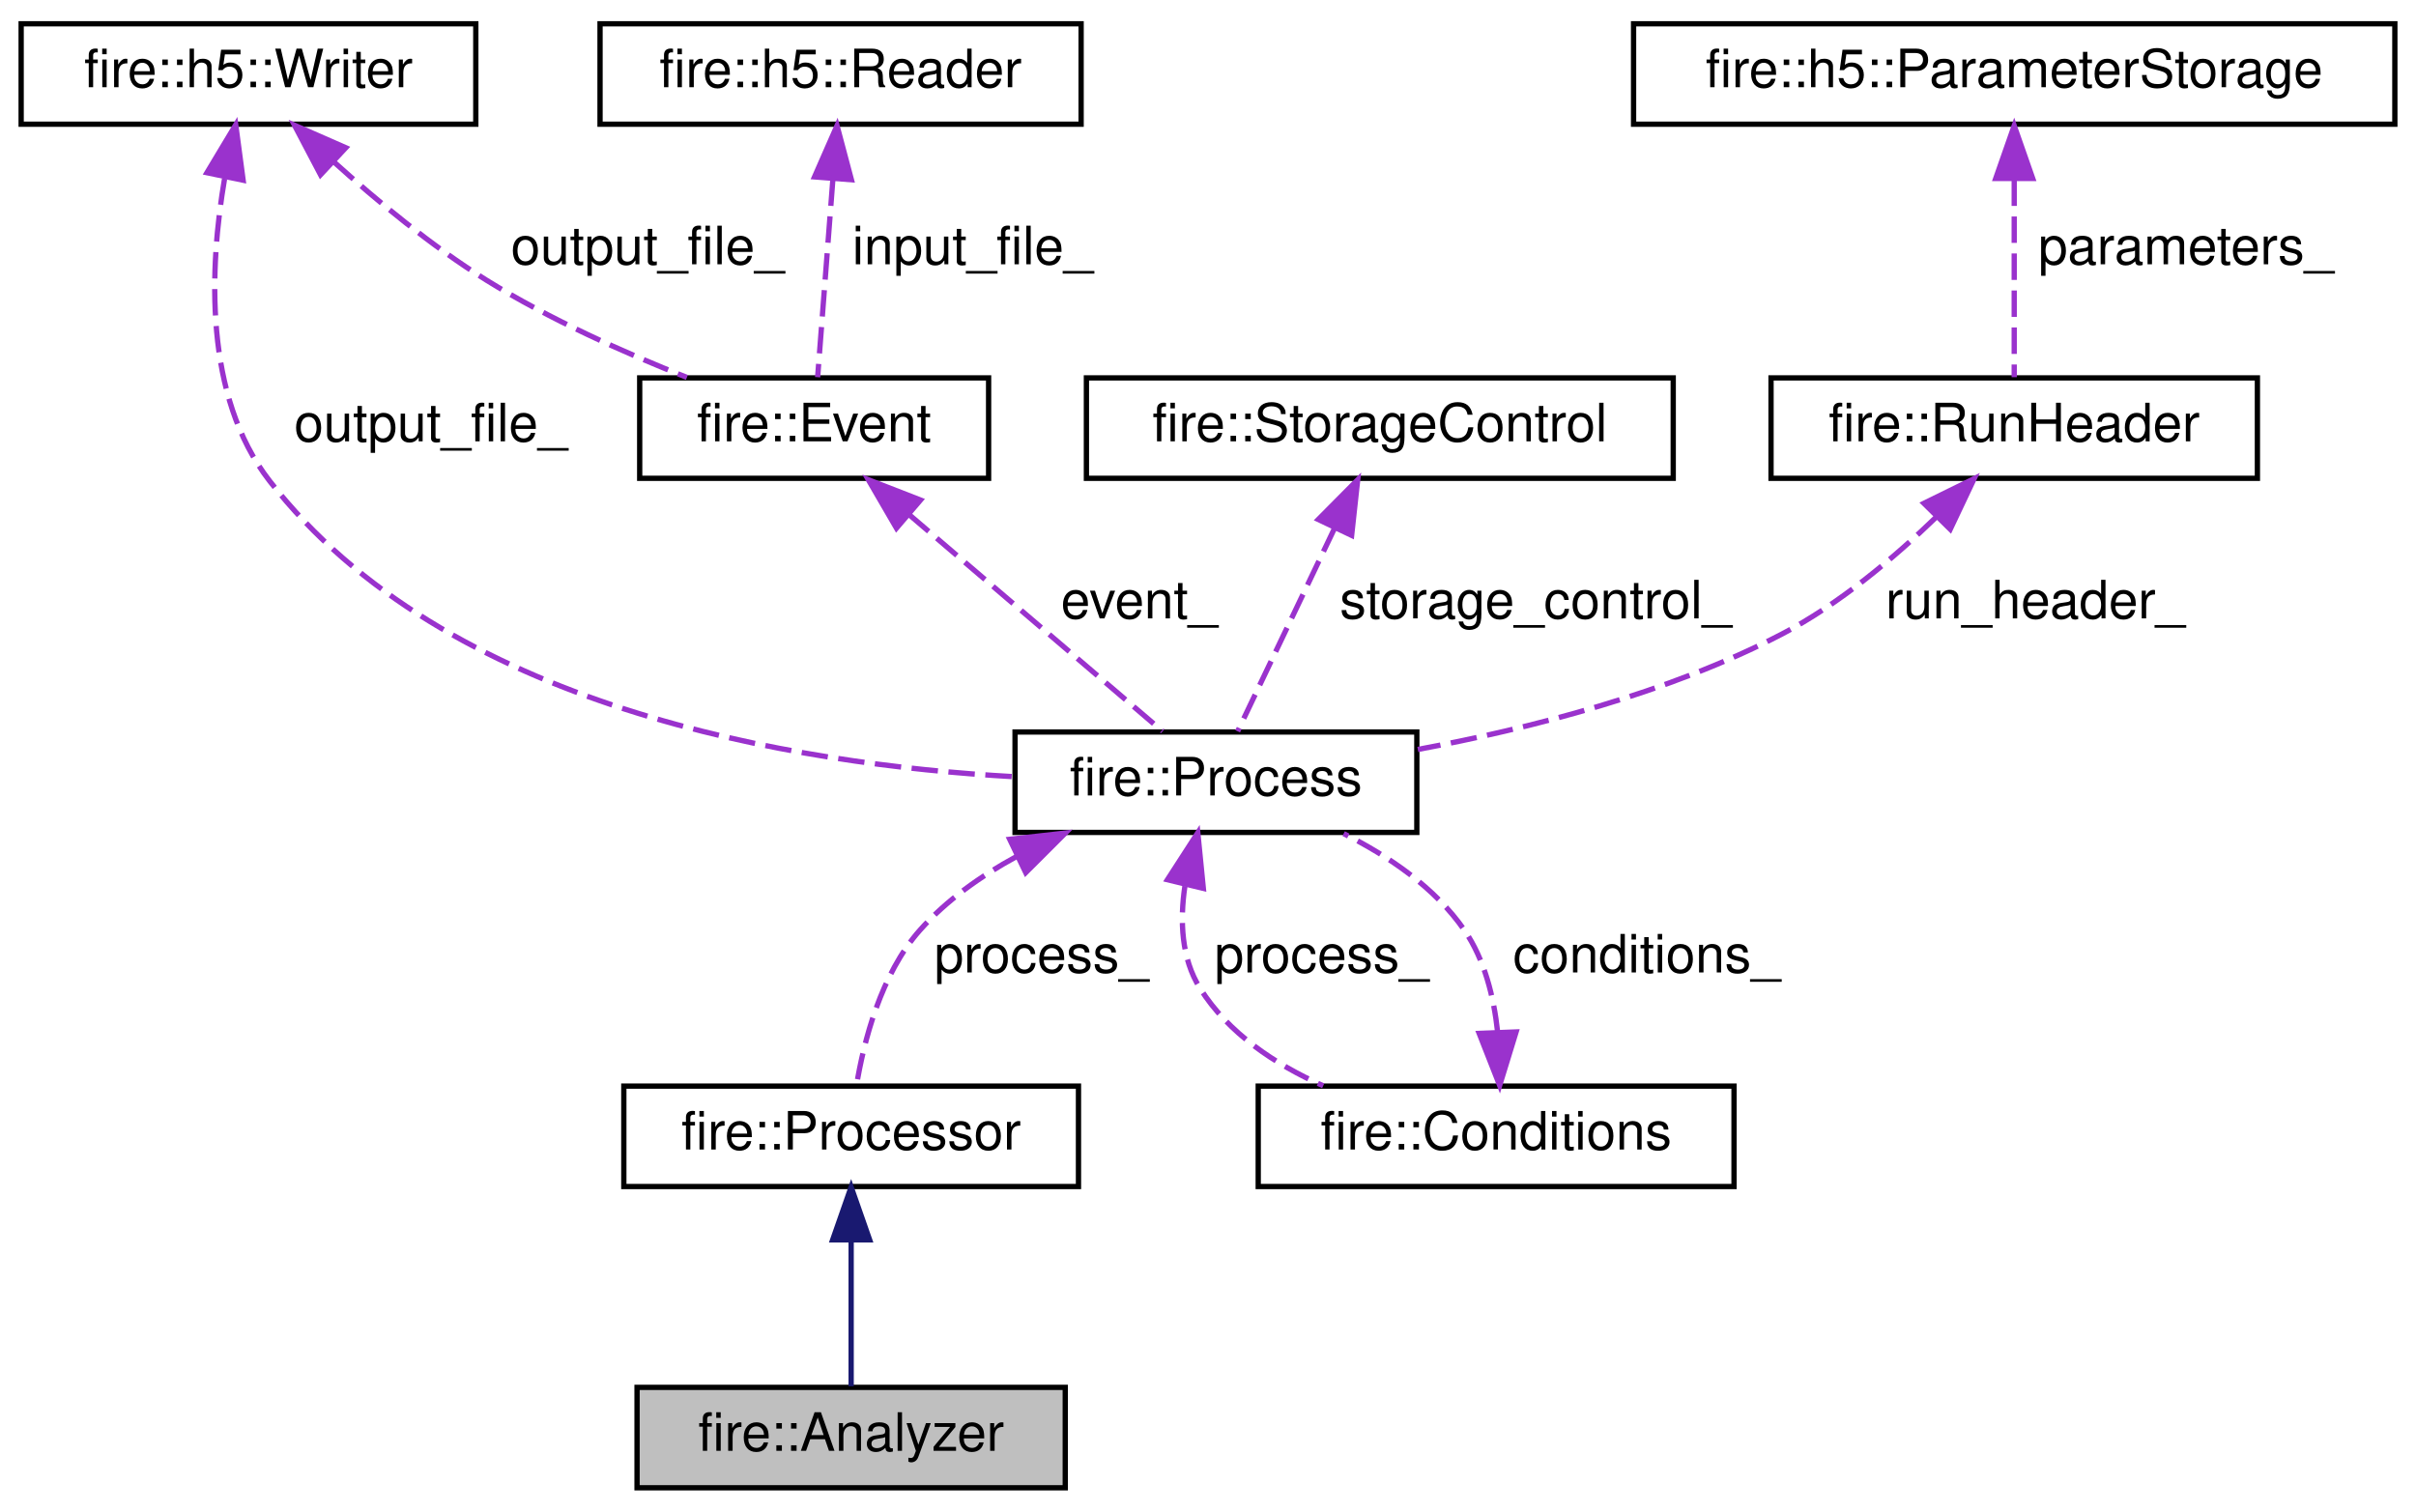
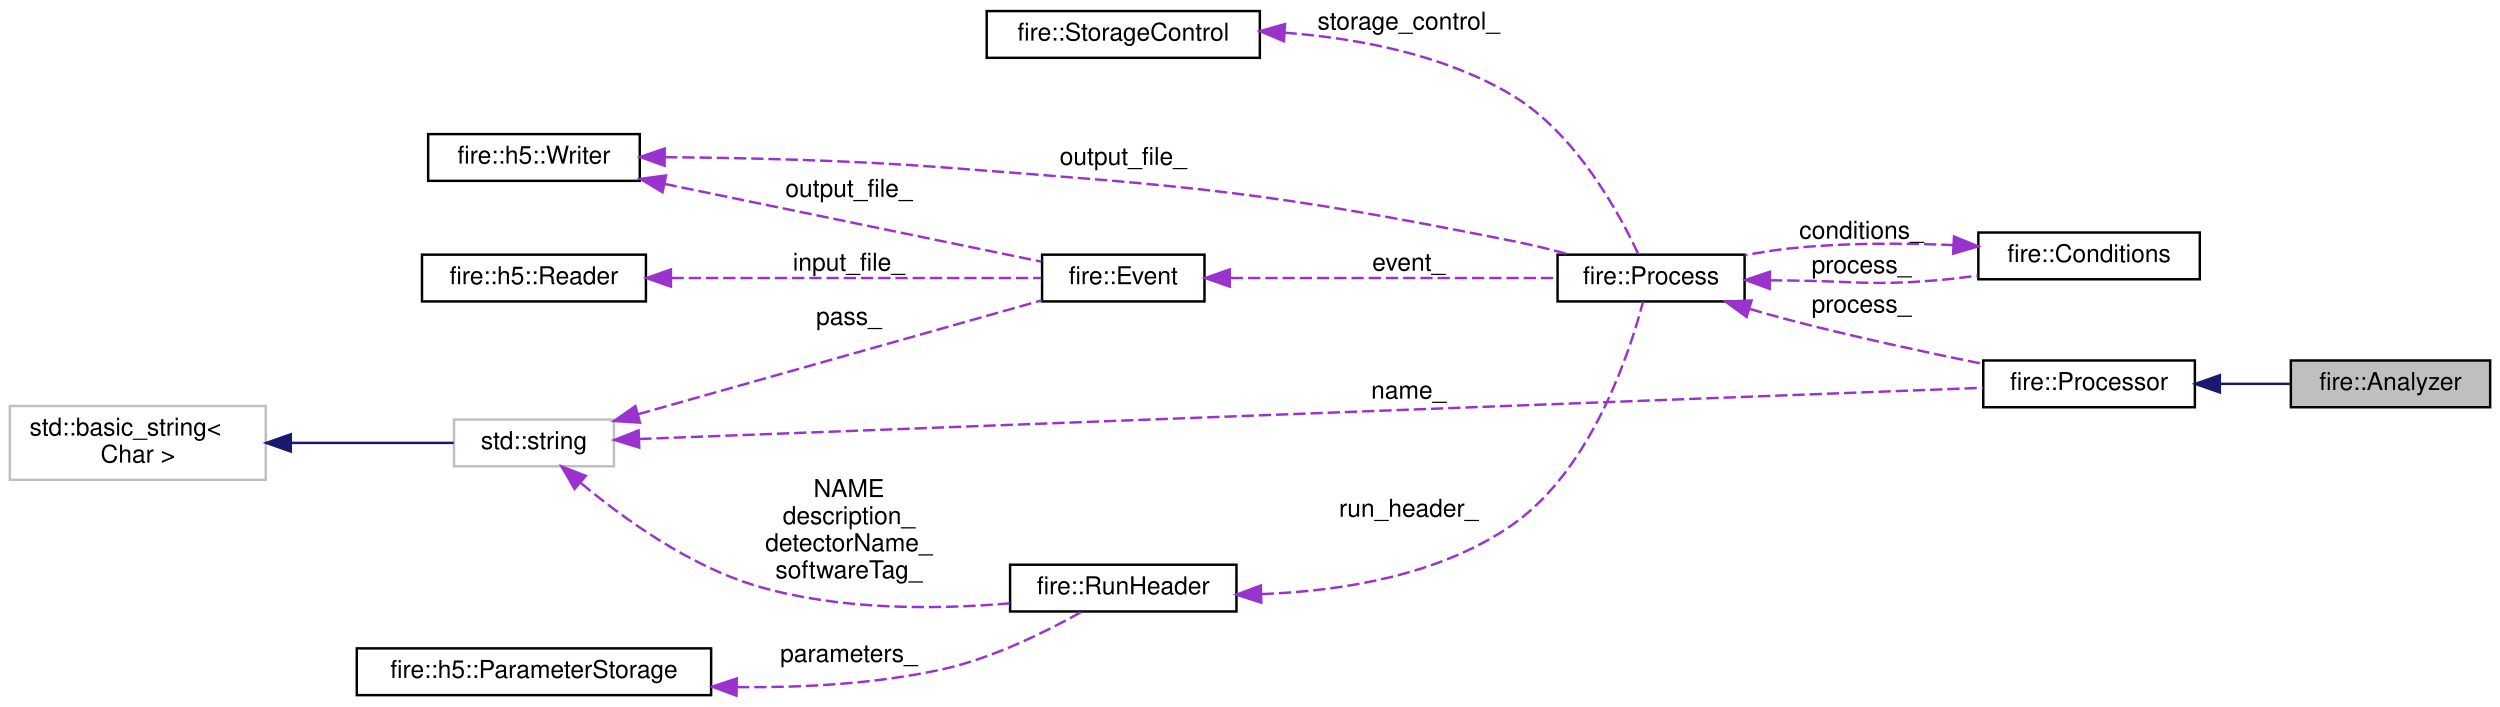
- <svg xmlns="http://www.w3.org/2000/svg" xmlns:xlink="http://www.w3.org/1999/xlink" width="457pt" height="286pt" viewBox="0.00 0.00 457.00 286.00">
-   <g id="graph0" class="graph" transform="scale(1 1) rotate(0) translate(4 282)">
+ <svg xmlns="http://www.w3.org/2000/svg" xmlns:xlink="http://www.w3.org/1999/xlink" width="1016pt" height="287pt" viewBox="0.00 0.00 1016.00 287.00">
+   <g id="graph0" class="graph" transform="scale(1 1) rotate(0) translate(4 283)">
    <g id="node1" class="node">
      <g id="a_node1">
        <a xlink:title="Base class for a module which does not produce a data product.">
-           <polygon fill="#bfbfbf" stroke="black" points="116.5,-0.5 116.5,-19.5 197.5,-19.5 197.5,-0.5 116.5,-0.5" />
-           <text text-anchor="middle" x="157" y="-7.5" font-family="Helvetica,sans-Serif" font-size="10.00">fire::Analyzer</text>
+           <polygon fill="#bfbfbf" stroke="black" points="927,-117.5 927,-136.5 1008,-136.5 1008,-117.5 927,-117.5" />
+           <text text-anchor="middle" x="967.5" y="-124.5" font-family="Helvetica,sans-Serif" font-size="10.00">fire::Analyzer</text>
        </a>
      </g>
    </g>
    <g id="node2" class="node">
      <g id="a_node2">
        <a xlink:href="classfire_1_1Processor.html" target="_top" xlink:title="Base class for all event processing components.">
-           <polygon fill="none" stroke="black" points="114,-57.5 114,-76.5 200,-76.5 200,-57.5 114,-57.5" />
-           <text text-anchor="middle" x="157" y="-64.5" font-family="Helvetica,sans-Serif" font-size="10.00">fire::Processor</text>
+           <polygon fill="none" stroke="black" points="802,-117.5 802,-136.5 888,-136.5 888,-117.5 802,-117.5" />
+           <text text-anchor="middle" x="845" y="-124.5" font-family="Helvetica,sans-Serif" font-size="10.00">fire::Processor</text>
        </a>
      </g>
    </g>
    <g id="edge1" class="edge">
-       <path fill="none" stroke="midnightblue" d="M157,-47.12C157,-37.82 157,-27.06 157,-19.71" />
-       <polygon fill="midnightblue" stroke="midnightblue" points="153.5,-47.41 157,-57.41 160.5,-47.41 153.5,-47.41" />
+       <path fill="none" stroke="midnightblue" d="M898.29,-127C907.78,-127 917.54,-127 926.61,-127" />
+       <polygon fill="midnightblue" stroke="midnightblue" points="898.15,-123.5 888.15,-127 898.15,-130.5 898.15,-123.5" />
    </g>
    <g id="node3" class="node">
      <g id="a_node3">
-         <a xlink:href="classfire_1_1Process.html" target="_top" xlink:title=" ">
-           <polygon fill="none" stroke="black" points="188,-124.5 188,-143.5 264,-143.5 264,-124.5 188,-124.5" />
-           <text text-anchor="middle" x="226" y="-131.5" font-family="Helvetica,sans-Serif" font-size="10.00">fire::Process</text>
+         <a xlink:title=" ">
+           <polygon fill="none" stroke="#bfbfbf" points="180.5,-93.5 180.5,-112.5 245.5,-112.5 245.5,-93.5 180.5,-93.5" />
+           <text text-anchor="middle" x="213" y="-100.5" font-family="Helvetica,sans-Serif" font-size="10.00">std::string</text>
        </a>
      </g>
    </g>
    <g id="edge2" class="edge">
-       <path fill="none" stroke="#9a32cd" stroke-dasharray="5,2" d="M188.25,-119.92C181.5,-116.25 175.02,-111.66 170,-106 162.6,-97.65 159.37,-84.9 157.99,-76.5" />
-       <polygon fill="#9a32cd" stroke="#9a32cd" points="186.99,-123.2 197.52,-124.38 190.02,-116.89 186.99,-123.2" />
-       <text text-anchor="middle" x="193" y="-98" font-family="Helvetica,sans-Serif" font-size="10.00"> process_</text>
+       <path fill="none" stroke="#9a32cd" stroke-dasharray="5,2" d="M255.77,-104.59C370.09,-108.95 687.14,-121.02 801.87,-125.4" />
+       <polygon fill="#9a32cd" stroke="#9a32cd" points="255.8,-101.09 245.67,-104.21 255.53,-108.08 255.8,-101.09" />
+       <text text-anchor="middle" x="568.5" y="-121" font-family="Helvetica,sans-Serif" font-size="10.00"> name_</text>
+     </g>
+     <g id="node9" class="node">
+       <g id="a_node9">
+         <a xlink:href="classfire_1_1Event.html" target="_top" xlink:title="Event class for interfacing with processors.">
+           <polygon fill="none" stroke="black" points="419.5,-160.5 419.5,-179.5 485.5,-179.5 485.5,-160.5 419.5,-160.5" />
+           <text text-anchor="middle" x="452.5" y="-167.5" font-family="Helvetica,sans-Serif" font-size="10.00">fire::Event</text>
+         </a>
+       </g>
+     </g>
+     <g id="edge12" class="edge">
+       <path fill="none" stroke="#9a32cd" stroke-dasharray="5,2" d="M255.33,-114.66C302.01,-127.83 376.99,-148.98 419.45,-160.96" />
+       <polygon fill="#9a32cd" stroke="#9a32cd" points="256.11,-111.24 245.54,-111.9 254.21,-117.98 256.11,-111.24" />
+       <text text-anchor="middle" x="341" y="-151" font-family="Helvetica,sans-Serif" font-size="10.00"> pass_</text>
+     </g>
+     <g id="node11" class="node">
+       <g id="a_node11">
+         <a xlink:href="classfire_1_1RunHeader.html" target="_top" xlink:title="Container for run parameters.">
+           <polygon fill="none" stroke="black" points="406.5,-34.5 406.5,-53.5 498.5,-53.5 498.5,-34.5 406.5,-34.5" />
+           <text text-anchor="middle" x="452.5" y="-41.5" font-family="Helvetica,sans-Serif" font-size="10.00">fire::RunHeader</text>
+         </a>
+       </g>
+     </g>
+     <g id="edge14" class="edge">
+       <path fill="none" stroke="#9a32cd" stroke-dasharray="5,2" d="M232.13,-86.65C249.07,-72.54 275.78,-53.19 303,-45 336.58,-34.9 376.39,-35.25 406.34,-37.8" />
+       <polygon fill="#9a32cd" stroke="#9a32cd" points="229.51,-84.28 224.21,-93.46 234.07,-89.59 229.51,-84.28" />
+       <text text-anchor="middle" x="341" y="-81" font-family="Helvetica,sans-Serif" font-size="10.00"> NAME</text>
+       <text text-anchor="middle" x="341" y="-70" font-family="Helvetica,sans-Serif" font-size="10.00">description_</text>
+       <text text-anchor="middle" x="341" y="-59" font-family="Helvetica,sans-Serif" font-size="10.00">detectorName_</text>
+       <text text-anchor="middle" x="341" y="-48" font-family="Helvetica,sans-Serif" font-size="10.00">softwareTag_</text>
+     </g>
+     <g id="node4" class="node">
+       <g id="a_node4">
+         <a xlink:title=" ">
+           <polygon fill="none" stroke="#bfbfbf" points="0,-88 0,-118 104,-118 104,-88 0,-88" />
+           <text text-anchor="start" x="8" y="-106" font-family="Helvetica,sans-Serif" font-size="10.00">std::basic_string&lt;</text>
+           <text text-anchor="middle" x="52" y="-95" font-family="Helvetica,sans-Serif" font-size="10.00"> Char &gt;</text>
+         </a>
+       </g>
+     </g>
+     <g id="edge3" class="edge">
+       <path fill="none" stroke="midnightblue" d="M114.37,-103C136.91,-103 161.5,-103 180.37,-103" />
+       <polygon fill="midnightblue" stroke="midnightblue" points="114.18,-99.5 104.18,-103 114.18,-106.5 114.18,-99.5" />
+     </g>
+     <g id="node5" class="node">
+       <g id="a_node5">
+         <a xlink:href="classfire_1_1Process.html" target="_top" xlink:title=" ">
+           <polygon fill="none" stroke="black" points="629,-160.5 629,-179.5 705,-179.5 705,-160.5 629,-160.5" />
+           <text text-anchor="middle" x="667" y="-167.5" font-family="Helvetica,sans-Serif" font-size="10.00">fire::Process</text>
+         </a>
+       </g>
+     </g>
+     <g id="edge4" class="edge">
+       <path fill="none" stroke="#9a32cd" stroke-dasharray="5,2" d="M707.23,-157.41C712.51,-155.85 717.87,-154.34 723,-153 748.98,-146.21 778.44,-139.85 801.79,-135.12" />
+       <polygon fill="#9a32cd" stroke="#9a32cd" points="705.82,-154.18 697.26,-160.43 707.85,-160.88 705.82,-154.18" />
+       <text text-anchor="middle" x="752.5" y="-156" font-family="Helvetica,sans-Serif" font-size="10.00"> process_</text>
+     </g>
+     <g id="node8" class="node">
+       <g id="a_node8">
+         <a xlink:href="classfire_1_1Conditions.html" target="_top" xlink:title="Container and cache for conditions and conditions providers.">
+           <polygon fill="none" stroke="black" points="800,-169.5 800,-188.5 890,-188.5 890,-169.5 800,-169.5" />
+           <text text-anchor="middle" x="845" y="-176.5" font-family="Helvetica,sans-Serif" font-size="10.00">fire::Conditions</text>
+         </a>
+       </g>
+     </g>
+     <g id="edge8" class="edge">
+       <path fill="none" stroke="#9a32cd" stroke-dasharray="5,2" d="M715.33,-169.08C717.92,-169.05 720.49,-169.02 723,-169 749.22,-168.76 755.86,-166.91 782,-169 787.76,-169.46 793.79,-170.16 799.74,-170.98" />
+       <polygon fill="#9a32cd" stroke="#9a32cd" points="715.22,-165.59 705.28,-169.23 715.33,-172.58 715.22,-165.59" />
+       <text text-anchor="middle" x="752.5" y="-172" font-family="Helvetica,sans-Serif" font-size="10.00"> process_</text>
    </g>
    <g id="node6" class="node">
      <g id="a_node6">
-         <a xlink:href="classfire_1_1Conditions.html" target="_top" xlink:title="Container and cache for conditions and conditions providers.">
-           <polygon fill="none" stroke="black" points="234,-57.5 234,-76.5 324,-76.5 324,-57.5 234,-57.5" />
-           <text text-anchor="middle" x="279" y="-64.5" font-family="Helvetica,sans-Serif" font-size="10.00">fire::Conditions</text>
+         <a xlink:href="classfire_1_1h5_1_1Writer.html" target="_top" xlink:title="Write the fire DataSets into a deterministic structure in the output HDF5 data file.">
+           <polygon fill="none" stroke="black" points="170,-209.5 170,-228.5 256,-228.5 256,-209.5 170,-209.5" />
+           <text text-anchor="middle" x="213" y="-216.5" font-family="Helvetica,sans-Serif" font-size="10.00">fire::h5::Writer</text>
+         </a>
+       </g>
+     </g>
+     <g id="edge5" class="edge">
+       <path fill="none" stroke="#9a32cd" stroke-dasharray="5,2" d="M266.28,-219.12C298.76,-218.86 341.36,-217.88 379,-215 482.67,-207.06 509.05,-205.39 611,-185 618.47,-183.51 626.43,-181.55 633.89,-179.55" />
+       <polygon fill="#9a32cd" stroke="#9a32cd" points="266.09,-215.63 256.11,-219.19 266.13,-222.63 266.09,-215.63" />
+       <text text-anchor="middle" x="452.5" y="-216" font-family="Helvetica,sans-Serif" font-size="10.00"> output_file_</text>
+     </g>
+     <g id="edge11" class="edge">
+       <path fill="none" stroke="#9a32cd" stroke-dasharray="5,2" d="M266.12,-208.25C312.83,-198.61 379.87,-184.78 419.23,-176.66" />
+       <polygon fill="#9a32cd" stroke="#9a32cd" points="265.27,-204.85 256.19,-210.3 266.69,-211.7 265.27,-204.85" />
+       <text text-anchor="middle" x="341" y="-203" font-family="Helvetica,sans-Serif" font-size="10.00"> output_file_</text>
+     </g>
+     <g id="node7" class="node">
+       <g id="a_node7">
+         <a xlink:href="classfire_1_1StorageControl.html" target="_top" xlink:title="Isolation of voting system deciding if events should be kept.">
+           <polygon fill="none" stroke="black" points="397,-259.5 397,-278.5 508,-278.5 508,-259.5 397,-259.5" />
+           <text text-anchor="middle" x="452.5" y="-266.5" font-family="Helvetica,sans-Serif" font-size="10.00">fire::StorageControl</text>
        </a>
      </g>
    </g>
    <g id="edge6" class="edge">
-       <path fill="none" stroke="#9a32cd" stroke-dasharray="5,2" d="M220.13,-114.34C219.16,-107.8 219.44,-100.67 223,-95 228.34,-86.5 237.19,-80.61 246.29,-76.56" />
-       <polygon fill="#9a32cd" stroke="#9a32cd" points="216.82,-115.55 222.57,-124.45 223.62,-113.91 216.82,-115.55" />
-       <text text-anchor="middle" x="246" y="-98" font-family="Helvetica,sans-Serif" font-size="10.00"> process_</text>
+       <path fill="none" stroke="#9a32cd" stroke-dasharray="5,2" d="M518.03,-269.72C548.14,-267.42 583.34,-260.75 611,-244 636.74,-228.41 654.34,-195.81 661.87,-179.59" />
+       <polygon fill="#9a32cd" stroke="#9a32cd" points="517.79,-266.23 508.03,-270.34 518.23,-273.22 517.79,-266.23" />
+       <text text-anchor="middle" x="568.5" y="-271" font-family="Helvetica,sans-Serif" font-size="10.00"> storage_control_</text>
    </g>
-     <g id="node4" class="node">
-       <g id="a_node4">
-         <a xlink:href="classfire_1_1h5_1_1Writer.html" target="_top" xlink:title="A HighFive::File specialized to fire's usecase.">
-           <polygon fill="none" stroke="black" points="0,-258.5 0,-277.5 86,-277.5 86,-258.5 0,-258.5" />
-           <text text-anchor="middle" x="43" y="-265.5" font-family="Helvetica,sans-Serif" font-size="10.00">fire::h5::Writer</text>
-         </a>
-       </g>
-     </g>
-     <g id="edge3" class="edge">
-       <path fill="none" stroke="#9a32cd" stroke-dasharray="5,2" d="M38.48,-248.2C35.62,-231.43 34.49,-207.11 47,-191 80.24,-148.17 145.96,-137.37 187.85,-135.04" />
-       <polygon fill="#9a32cd" stroke="#9a32cd" points="35.14,-249.32 40.59,-258.4 41.99,-247.9 35.14,-249.32" />
-       <text text-anchor="middle" x="77.5" y="-198.5" font-family="Helvetica,sans-Serif" font-size="10.00"> output_file_</text>
-     </g>
-     <g id="node7" class="node">
-       <g id="a_node7">
-         <a xlink:href="classfire_1_1Event.html" target="_top" xlink:title="Event class for interfacing with processors.">
-           <polygon fill="none" stroke="black" points="117,-191.5 117,-210.5 183,-210.5 183,-191.5 117,-191.5" />
-           <text text-anchor="middle" x="150" y="-198.5" font-family="Helvetica,sans-Serif" font-size="10.00">fire::Event</text>
-         </a>
-       </g>
+     <g id="edge7" class="edge">
+       <path fill="none" stroke="#9a32cd" stroke-dasharray="5,2" d="M789.91,-183.38C768.96,-184.29 744.81,-184.35 723,-182 717.17,-181.37 711.05,-180.38 705.1,-179.23" />
+       <polygon fill="#9a32cd" stroke="#9a32cd" points="790.1,-186.88 799.92,-182.88 789.75,-179.89 790.1,-186.88" />
+       <text text-anchor="middle" x="752.5" y="-186" font-family="Helvetica,sans-Serif" font-size="10.00"> conditions_</text>
    </g>
    <g id="edge9" class="edge">
-       <path fill="none" stroke="#9a32cd" stroke-dasharray="5,2" d="M59.09,-251.42C67.3,-244.01 77.71,-235.4 88,-229 99.87,-221.63 114.1,-215.27 125.93,-210.59" />
-       <polygon fill="#9a32cd" stroke="#9a32cd" points="56.63,-248.93 51.7,-258.31 61.41,-254.05 56.63,-248.93" />
-       <text text-anchor="middle" x="118.5" y="-232" font-family="Helvetica,sans-Serif" font-size="10.00"> output_file_</text>
+       <path fill="none" stroke="#9a32cd" stroke-dasharray="5,2" d="M496.22,-170C535.04,-170 591.75,-170 628.76,-170" />
+       <polygon fill="#9a32cd" stroke="#9a32cd" points="495.77,-166.5 485.77,-170 495.77,-173.5 495.77,-166.5" />
+       <text text-anchor="middle" x="568.5" y="-173" font-family="Helvetica,sans-Serif" font-size="10.00"> event_</text>
    </g>
-     <g id="node5" class="node">
-       <g id="a_node5">
-         <a xlink:href="classfire_1_1StorageControl.html" target="_top" xlink:title="Isolation of voting system deciding if events should be kept.">
-           <polygon fill="none" stroke="black" points="201.5,-191.5 201.5,-210.5 312.5,-210.5 312.5,-191.5 201.5,-191.5" />
-           <text text-anchor="middle" x="257" y="-198.5" font-family="Helvetica,sans-Serif" font-size="10.00">fire::StorageControl</text>
-         </a>
-       </g>
-     </g>
-     <g id="edge4" class="edge">
-       <path fill="none" stroke="#9a32cd" stroke-dasharray="5,2" d="M248.49,-182.16C242.51,-169.63 234.78,-153.41 230.11,-143.63" />
-       <polygon fill="#9a32cd" stroke="#9a32cd" points="245.36,-183.71 252.82,-191.23 251.67,-180.7 245.36,-183.71" />
-       <text text-anchor="middle" x="286.5" y="-165" font-family="Helvetica,sans-Serif" font-size="10.00"> storage_control_</text>
-     </g>
-     <g id="edge5" class="edge">
-       <path fill="none" stroke="#9a32cd" stroke-dasharray="5,2" d="M279.28,-86.77C278.57,-93.33 276.83,-100.43 273,-106 267.45,-114.06 258.65,-120.03 250.16,-124.27" />
-       <polygon fill="#9a32cd" stroke="#9a32cd" points="282.78,-86.75 279.67,-76.62 275.79,-86.48 282.78,-86.75" />
-       <text text-anchor="middle" x="307.5" y="-98" font-family="Helvetica,sans-Serif" font-size="10.00"> conditions_</text>
-     </g>
-     <g id="edge7" class="edge">
-       <path fill="none" stroke="#9a32cd" stroke-dasharray="5,2" d="M167.87,-184.71C182.85,-171.91 203.68,-154.09 215.91,-143.63" />
-       <polygon fill="#9a32cd" stroke="#9a32cd" points="165.57,-182.07 160.25,-191.23 170.12,-187.39 165.57,-182.07" />
-       <text text-anchor="middle" x="211.5" y="-165" font-family="Helvetica,sans-Serif" font-size="10.00"> event_</text>
-     </g>
-     <g id="node8" class="node">
-       <g id="a_node8">
-         <a xlink:href="classfire_1_1h5_1_1Reader.html" target="_top" xlink:title="A HighFive::File specialized to fire's usecase.">
-           <polygon fill="none" stroke="black" points="109.5,-258.5 109.5,-277.5 200.5,-277.5 200.5,-258.5 109.5,-258.5" />
-           <text text-anchor="middle" x="155" y="-265.5" font-family="Helvetica,sans-Serif" font-size="10.00">fire::h5::Reader</text>
-         </a>
-       </g>
-     </g>
-     <g id="edge8" class="edge">
-       <path fill="none" stroke="#9a32cd" stroke-dasharray="5,2" d="M153.54,-248.04C152.59,-235.67 151.39,-220.12 150.66,-210.63" />
-       <polygon fill="#9a32cd" stroke="#9a32cd" points="150.07,-248.53 154.33,-258.23 157.05,-247.99 150.07,-248.53" />
-       <text text-anchor="middle" x="180" y="-232" font-family="Helvetica,sans-Serif" font-size="10.00"> input_file_</text>
-     </g>
-     <g id="node9" class="node">
-       <g id="a_node9">
-         <a xlink:href="classfire_1_1RunHeader.html" target="_top" xlink:title="Container for run parameters.">
-           <polygon fill="none" stroke="black" points="331,-191.5 331,-210.5 423,-210.5 423,-191.5 331,-191.5" />
-           <text text-anchor="middle" x="377" y="-198.5" font-family="Helvetica,sans-Serif" font-size="10.00">fire::RunHeader</text>
+     <g id="node10" class="node">
+       <g id="a_node10">
+         <a xlink:href="classfire_1_1h5_1_1Reader.html" target="_top" xlink:title="Reading a file generated by fire.">
+           <polygon fill="none" stroke="black" points="167.5,-160.5 167.5,-179.5 258.5,-179.5 258.5,-160.5 167.5,-160.5" />
+           <text text-anchor="middle" x="213" y="-167.5" font-family="Helvetica,sans-Serif" font-size="10.00">fire::h5::Reader</text>
        </a>
      </g>
    </g>
    <g id="edge10" class="edge">
-       <path fill="none" stroke="#9a32cd" stroke-dasharray="5,2" d="M362.33,-184.24C354.34,-176.51 343.88,-167.66 333,-162 311.59,-150.86 285.33,-144.14 264.19,-140.2" />
-       <polygon fill="#9a32cd" stroke="#9a32cd" points="359.92,-186.77 369.43,-191.44 364.9,-181.86 359.92,-186.77" />
-       <text text-anchor="middle" x="381" y="-165" font-family="Helvetica,sans-Serif" font-size="10.00"> run_header_</text>
+       <path fill="none" stroke="#9a32cd" stroke-dasharray="5,2" d="M268.89,-170C315.44,-170 380.63,-170 419.21,-170" />
+       <polygon fill="#9a32cd" stroke="#9a32cd" points="268.67,-166.5 258.67,-170 268.67,-173.5 268.67,-166.5" />
+       <text text-anchor="middle" x="341" y="-173" font-family="Helvetica,sans-Serif" font-size="10.00"> input_file_</text>
    </g>
-     <g id="node10" class="node">
-       <g id="a_node10">
+     <g id="edge13" class="edge">
+       <path fill="none" stroke="#9a32cd" stroke-dasharray="5,2" d="M508.74,-41.56C541.19,-42.77 581.5,-49.13 611,-70 643.03,-92.66 658.41,-140.09 663.74,-160.42" />
+       <polygon fill="#9a32cd" stroke="#9a32cd" points="508.58,-38.06 498.5,-41.34 508.42,-45.06 508.58,-38.06" />
+       <text text-anchor="middle" x="568.5" y="-73" font-family="Helvetica,sans-Serif" font-size="10.00"> run_header_</text>
+     </g>
+     <g id="node12" class="node">
+       <g id="a_node12">
        <a xlink:href="classfire_1_1h5_1_1ParameterStorage.html" target="_top" xlink:title="Provides dynamic parameter storage by interfacing between a map to variants storing parameters and a ...">
-           <polygon fill="none" stroke="black" points="305,-258.5 305,-277.5 449,-277.5 449,-258.5 305,-258.5" />
-           <text text-anchor="middle" x="377" y="-265.5" font-family="Helvetica,sans-Serif" font-size="10.00">fire::h5::ParameterStorage</text>
+           <polygon fill="none" stroke="black" points="141,-0.5 141,-19.5 285,-19.5 285,-0.5 141,-0.5" />
+           <text text-anchor="middle" x="213" y="-7.5" font-family="Helvetica,sans-Serif" font-size="10.00">fire::h5::ParameterStorage</text>
        </a>
      </g>
    </g>
-     <g id="edge11" class="edge">
-       <path fill="none" stroke="#9a32cd" stroke-dasharray="5,2" d="M377,-248.04C377,-235.67 377,-220.12 377,-210.63" />
-       <polygon fill="#9a32cd" stroke="#9a32cd" points="373.5,-248.23 377,-258.23 380.5,-248.23 373.5,-248.23" />
-       <text text-anchor="middle" x="409.5" y="-232" font-family="Helvetica,sans-Serif" font-size="10.00"> parameters_</text>
+     <g id="edge15" class="edge">
+       <path fill="none" stroke="#9a32cd" stroke-dasharray="5,2" d="M295.52,-3.76C322.37,-3.48 352.21,-5.1 379,-11 399.66,-15.55 421.52,-26.45 435.77,-34.48" />
+       <polygon fill="#9a32cd" stroke="#9a32cd" points="295.31,-0.26 285.38,-3.95 295.45,-7.26 295.31,-0.26" />
+       <text text-anchor="middle" x="341" y="-14" font-family="Helvetica,sans-Serif" font-size="10.00"> parameters_</text>
    </g>
  </g>
</svg>
